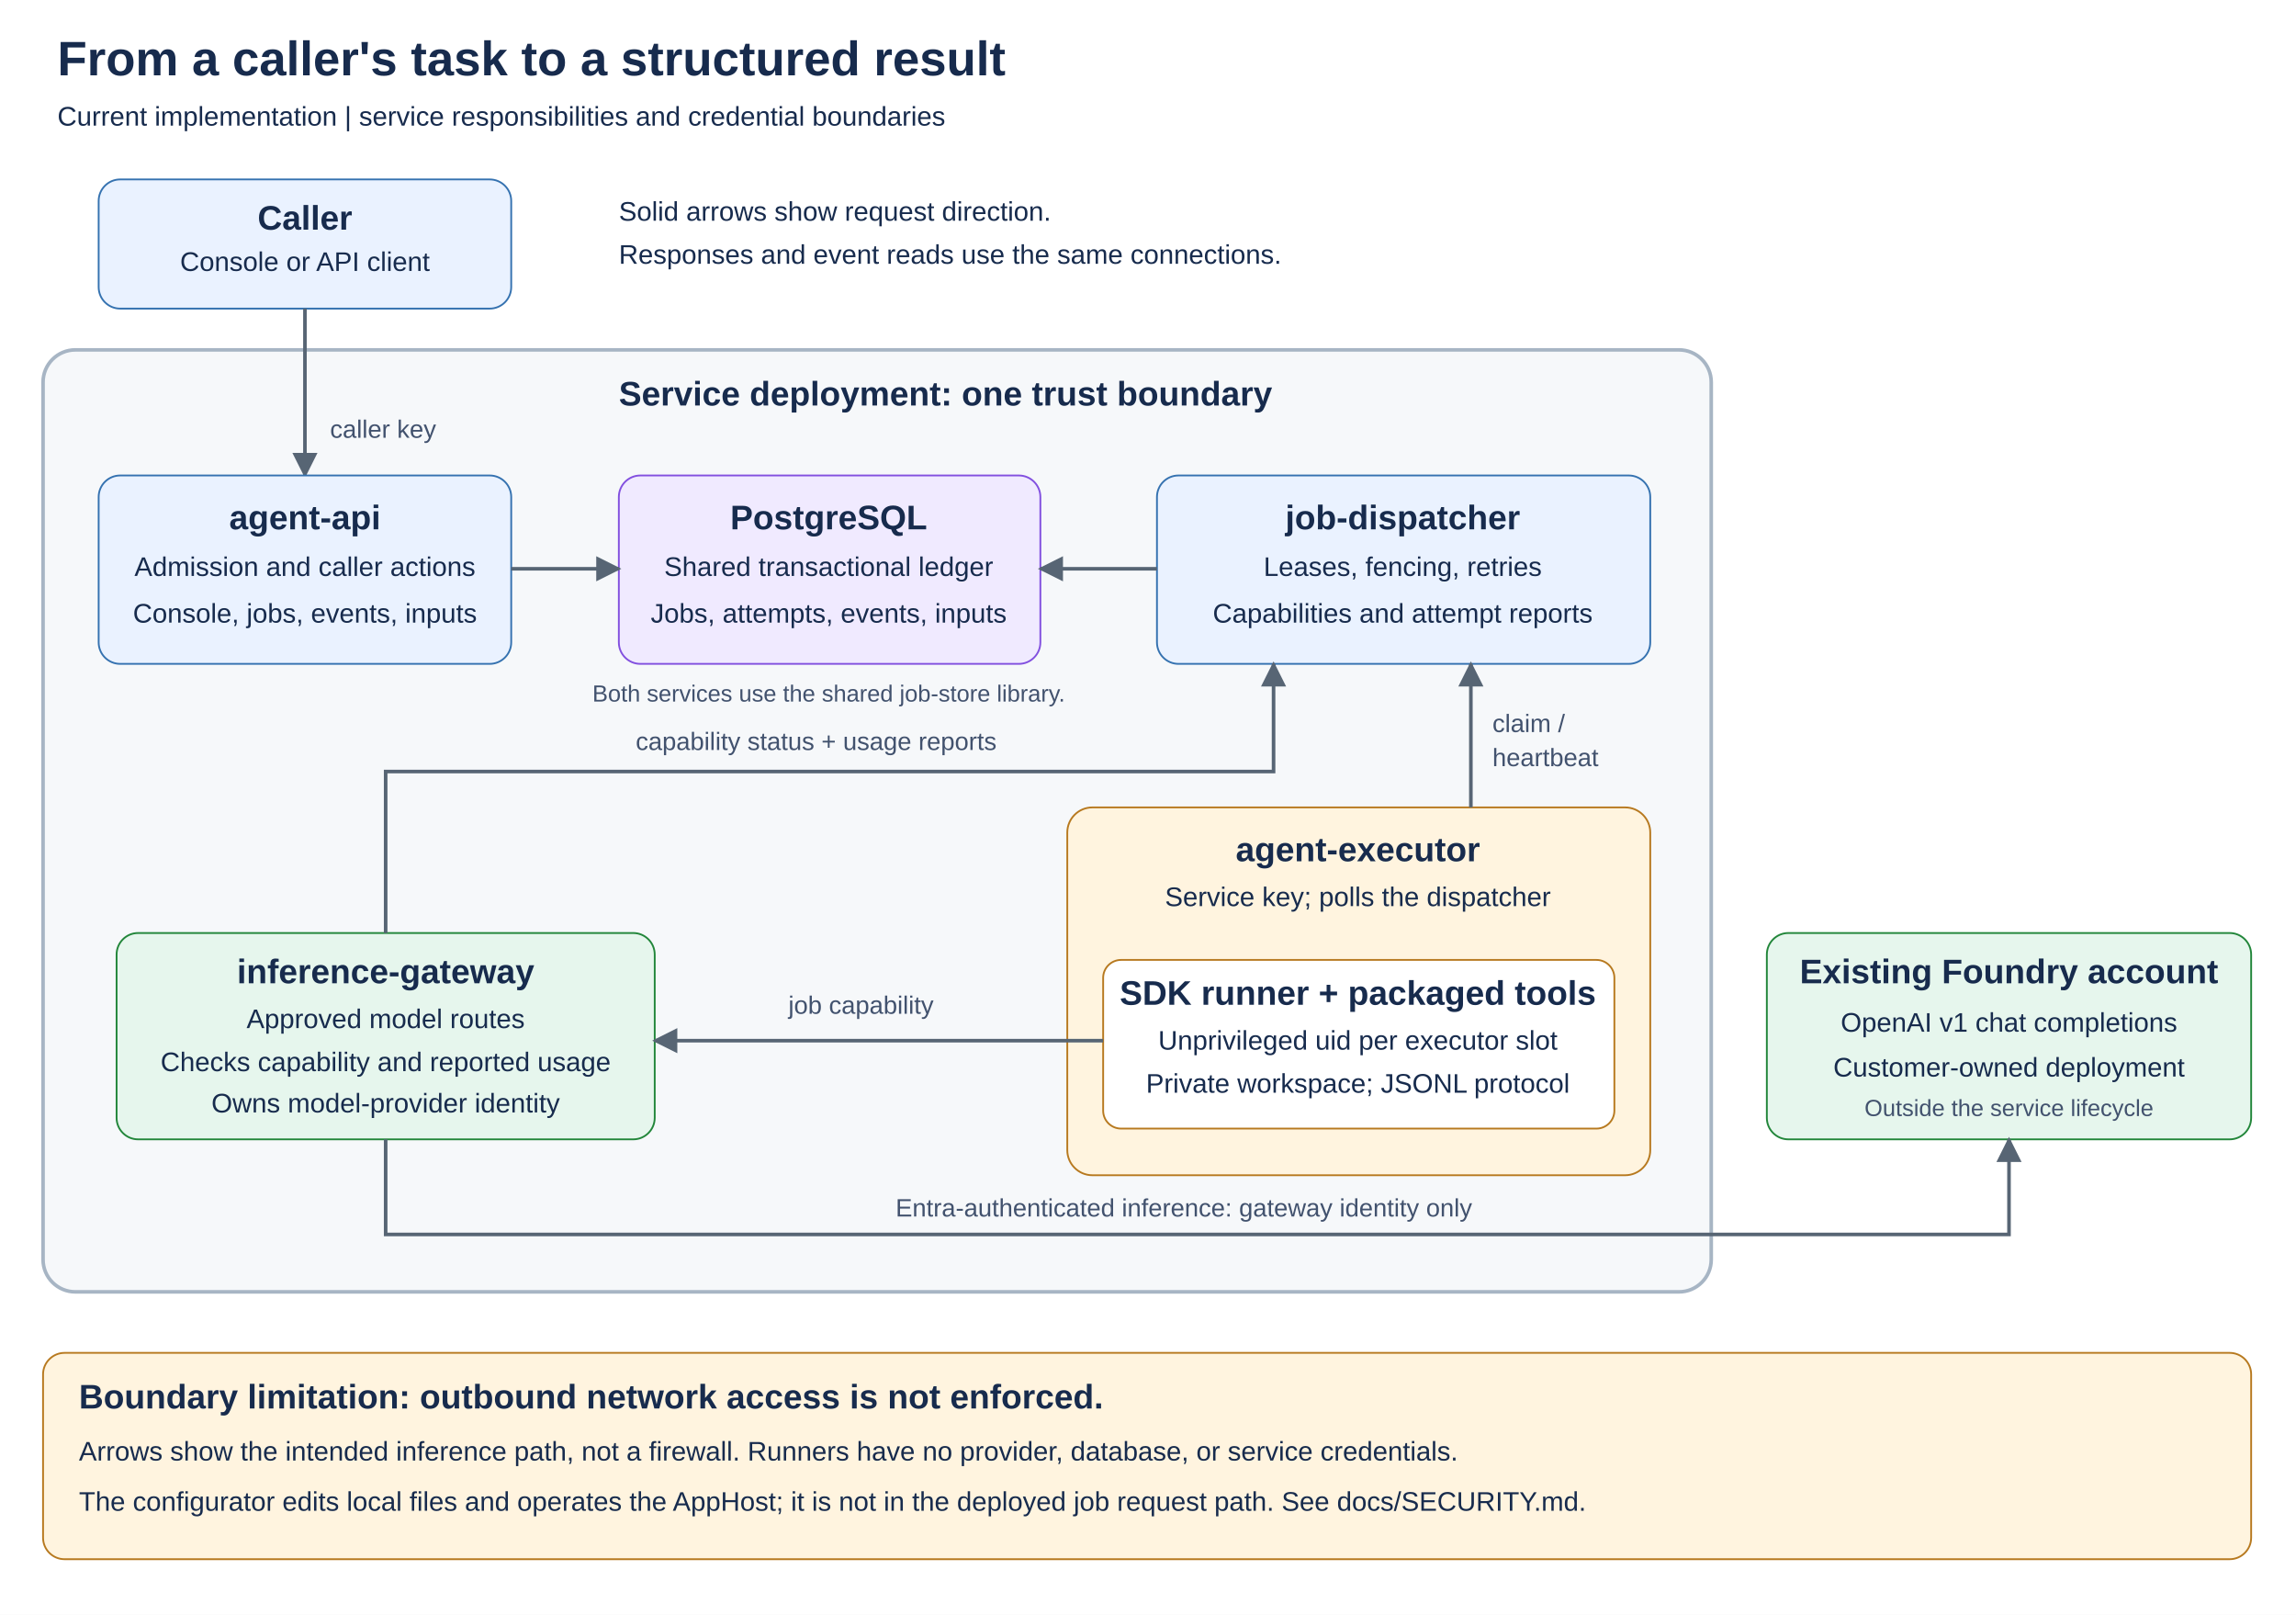
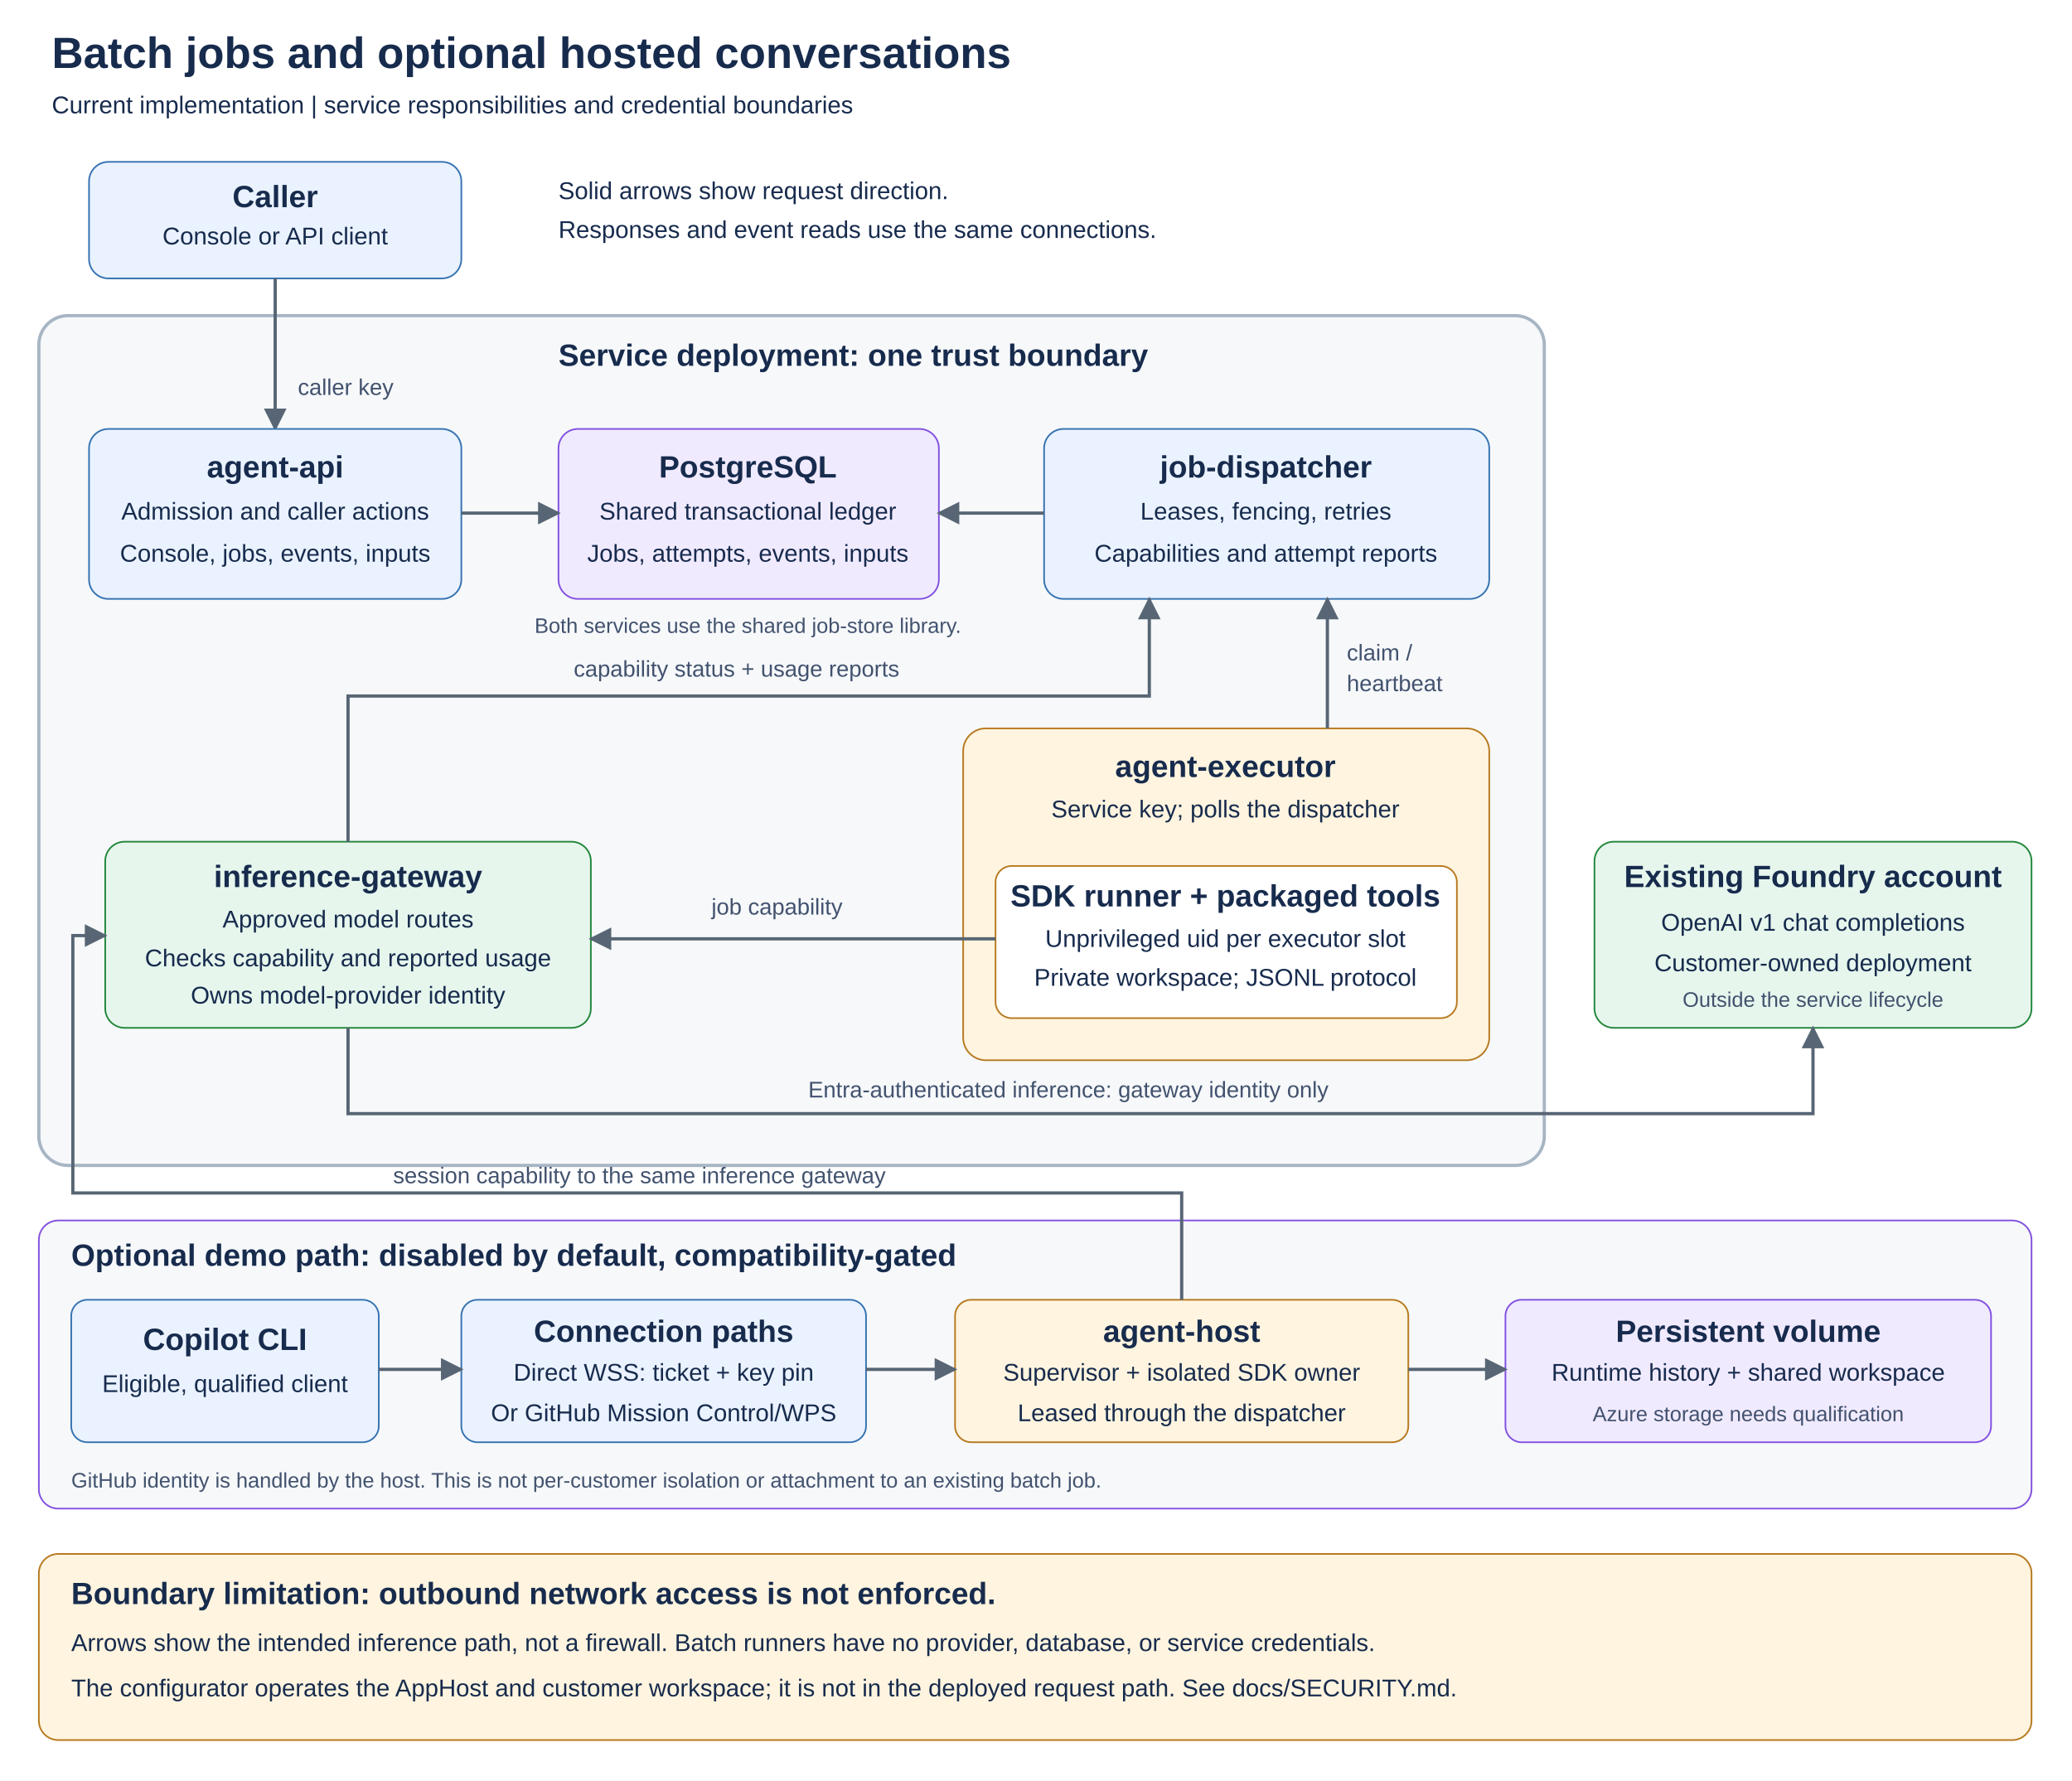
- <svg xmlns="http://www.w3.org/2000/svg" width="1280" height="900" viewBox="0 0 1280 900" role="img" aria-labelledby="title description">
+ <svg xmlns="http://www.w3.org/2000/svg" width="1280" height="1100" viewBox="0 0 1280 1100" role="img" aria-labelledby="title description">
  <defs>
    <marker id="arrow" viewBox="0 0 10 10" refX="9" refY="5" markerWidth="7" markerHeight="7" orient="auto-start-reverse">
      <path d="M 0 0 L 10 5 L 0 10 z" fill="#576574" />
    </marker>
    <style>
      text { font-family: Arial, Helvetica, sans-serif; fill: #172b4d; }
      .title { font-size: 27px; font-weight: 700; }
      .heading { font-size: 19px; font-weight: 700; }
      .body { font-size: 15px; }
      .label { font-size: 14px; fill: #42526e; }
      .small { font-size: 13px; fill: #42526e; }
      .edge { fill: none; stroke: #576574; stroke-width: 2; marker-end: url(#arrow); }
    </style>
  </defs>
-   <rect width="1280" height="900" fill="#ffffff" />
-   <text x="32" y="42" class="title">From a caller's task to a structured result</text>
+   <rect width="1280" height="1100" fill="#ffffff" />
+   <text x="32" y="42" class="title">Batch jobs and optional hosted conversations</text>
  <text x="32" y="70" class="body">Current implementation | service responsibilities and credential boundaries</text>
  <rect x="55" y="100" width="230" height="72" rx="12" fill="#eaf2ff" stroke="#3572b0" />
  <text x="170" y="128" class="heading" text-anchor="middle">Caller</text>
  <text x="170" y="151" class="body" text-anchor="middle">Console or API client</text>
  <text x="345" y="123" class="body">Solid arrows show request direction.</text>
  <text x="345" y="147" class="body">Responses and event reads use the same connections.</text>
  <rect x="24" y="195" width="930" height="525" rx="18" fill="#f6f8fa" stroke="#a7b5c4" stroke-width="2" />
  <text x="345" y="226" class="heading">Service deployment: one trust boundary</text>
  <path d="M 170 172 V 265" class="edge" />
  <text x="184" y="244" class="label">caller key</text>
  <rect x="55" y="265" width="230" height="105" rx="12" fill="#eaf2ff" stroke="#3572b0" />
  <text x="170" y="295" class="heading" text-anchor="middle">agent-api</text>
  <text x="170" y="321" class="body" text-anchor="middle">Admission and caller actions</text>
  <text x="170" y="347" class="body" text-anchor="middle">Console, jobs, events, inputs</text>
  <rect x="345" y="265" width="235" height="105" rx="12" fill="#f0eaff" stroke="#8250df" />
  <text x="462" y="295" class="heading" text-anchor="middle">PostgreSQL</text>
  <text x="462" y="321" class="body" text-anchor="middle">Shared transactional ledger</text>
  <text x="462" y="347" class="body" text-anchor="middle">Jobs, attempts, events, inputs</text>
  <rect x="645" y="265" width="275" height="105" rx="12" fill="#eaf2ff" stroke="#3572b0" />
  <text x="782" y="295" class="heading" text-anchor="middle">job-dispatcher</text>
  <text x="782" y="321" class="body" text-anchor="middle">Leases, fencing, retries</text>
  <text x="782" y="347" class="body" text-anchor="middle">Capabilities and attempt reports</text>
  <path d="M 285 317 H 345" class="edge" />
  <path d="M 645 317 H 580" class="edge" />
  <text x="462" y="391" class="small" text-anchor="middle">Both services use the shared job-store library.</text>
  <rect x="595" y="450" width="325" height="205" rx="14" fill="#fff4df" stroke="#b7791f" />
  <text x="757" y="480" class="heading" text-anchor="middle">agent-executor</text>
  <text x="757" y="505" class="body" text-anchor="middle">Service key; polls the dispatcher</text>
  <rect x="615" y="535" width="285" height="94" rx="10" fill="#ffffff" stroke="#b7791f" />
  <text x="757" y="560" class="heading" text-anchor="middle">SDK runner + packaged tools</text>
  <text x="757" y="585" class="body" text-anchor="middle">Unprivileged uid per executor slot</text>
  <text x="757" y="609" class="body" text-anchor="middle">Private workspace; JSONL protocol</text>
  <path d="M 820 450 V 370" class="edge" />
  <text x="832" y="408" class="label">claim /</text>
  <text x="832" y="427" class="label">heartbeat</text>
  <rect x="65" y="520" width="300" height="115" rx="12" fill="#e6f6ed" stroke="#22863a" />
  <text x="215" y="548" class="heading" text-anchor="middle">inference-gateway</text>
  <text x="215" y="573" class="body" text-anchor="middle">Approved model routes</text>
  <text x="215" y="597" class="body" text-anchor="middle">Checks capability and reported usage</text>
  <text x="215" y="620" class="body" text-anchor="middle">Owns model-provider identity</text>
  <path d="M 615 580 H 365" class="edge" />
  <text x="480" y="565" class="label" text-anchor="middle">job capability</text>
  <path d="M 215 520 V 430 H 710 V 370" class="edge" />
  <text x="455" y="418" class="label" text-anchor="middle">capability status + usage reports</text>
  <rect x="985" y="520" width="270" height="115" rx="12" fill="#e6f6ed" stroke="#22863a" />
  <text x="1120" y="548" class="heading" text-anchor="middle">Existing Foundry account</text>
  <text x="1120" y="575" class="body" text-anchor="middle">OpenAI v1 chat completions</text>
  <text x="1120" y="600" class="body" text-anchor="middle">Customer-owned deployment</text>
  <text x="1120" y="622" class="small" text-anchor="middle">Outside the service lifecycle</text>
  <path d="M 215 635 V 688 H 1120 V 635" class="edge" />
  <text x="660" y="678" class="label" text-anchor="middle">Entra-authenticated inference: gateway identity only</text>
-   <rect x="24" y="754" width="1231" height="115" rx="12" fill="#fff4df" stroke="#b7791f" />
-   <text x="44" y="785" class="heading">Boundary limitation: outbound network access is not enforced.</text>
-   <text x="44" y="814" class="body">Arrows show the intended inference path, not a firewall. Runners have no provider, database, or service credentials.</text>
-   <text x="44" y="842" class="body">The configurator edits local files and operates the AppHost; it is not in the deployed job request path. See docs/SECURITY.md.</text>
+   <rect x="24" y="754" width="1231" height="178" rx="12" fill="#f6f8fa" stroke="#8250df" />
+   <text x="44" y="782" class="heading">Optional demo path: disabled by default, compatibility-gated</text>
+   <rect x="44" y="803" width="190" height="88" rx="10" fill="#eaf2ff" stroke="#3572b0" />
+   <text x="139" y="834" class="heading" text-anchor="middle">Copilot CLI</text>
+   <text x="139" y="860" class="body" text-anchor="middle">Eligible, qualified client</text>
+   <rect x="285" y="803" width="250" height="88" rx="10" fill="#eaf2ff" stroke="#3572b0" />
+   <text x="410" y="829" class="heading" text-anchor="middle">Connection paths</text>
+   <text x="410" y="853" class="body" text-anchor="middle">Direct WSS: ticket + key pin</text>
+   <text x="410" y="878" class="body" text-anchor="middle">Or GitHub Mission Control/WPS</text>
+   <rect x="590" y="803" width="280" height="88" rx="10" fill="#fff4df" stroke="#b7791f" />
+   <text x="730" y="829" class="heading" text-anchor="middle">agent-host</text>
+   <text x="730" y="853" class="body" text-anchor="middle">Supervisor + isolated SDK owner</text>
+   <text x="730" y="878" class="body" text-anchor="middle">Leased through the dispatcher</text>
+   <rect x="930" y="803" width="300" height="88" rx="10" fill="#f0eaff" stroke="#8250df" />
+   <text x="1080" y="829" class="heading" text-anchor="middle">Persistent volume</text>
+   <text x="1080" y="853" class="body" text-anchor="middle">Runtime history + shared workspace</text>
+   <text x="1080" y="878" class="small" text-anchor="middle">Azure storage needs qualification</text>
+   <path d="M 234 846 H 285" class="edge" />
+   <path d="M 535 846 H 590" class="edge" />
+   <path d="M 870 846 H 930" class="edge" />
+   <path d="M 730 803 V 737 H 45 V 578 H 65" class="edge" />
+   <text x="395" y="731" class="label" text-anchor="middle">session capability to the same inference gateway</text>
+   <text x="44" y="919" class="small">GitHub identity is handled by the host. This is not per-customer isolation or attachment to an existing batch job.</text>
+   <rect x="24" y="960" width="1231" height="115" rx="12" fill="#fff4df" stroke="#b7791f" />
+   <text x="44" y="991" class="heading">Boundary limitation: outbound network access is not enforced.</text>
+   <text x="44" y="1020" class="body">Arrows show the intended inference path, not a firewall. Batch runners have no provider, database, or service credentials.</text>
+   <text x="44" y="1048" class="body">The configurator operates the AppHost and customer workspace; it is not in the deployed request path. See docs/SECURITY.md.</text>
</svg>
